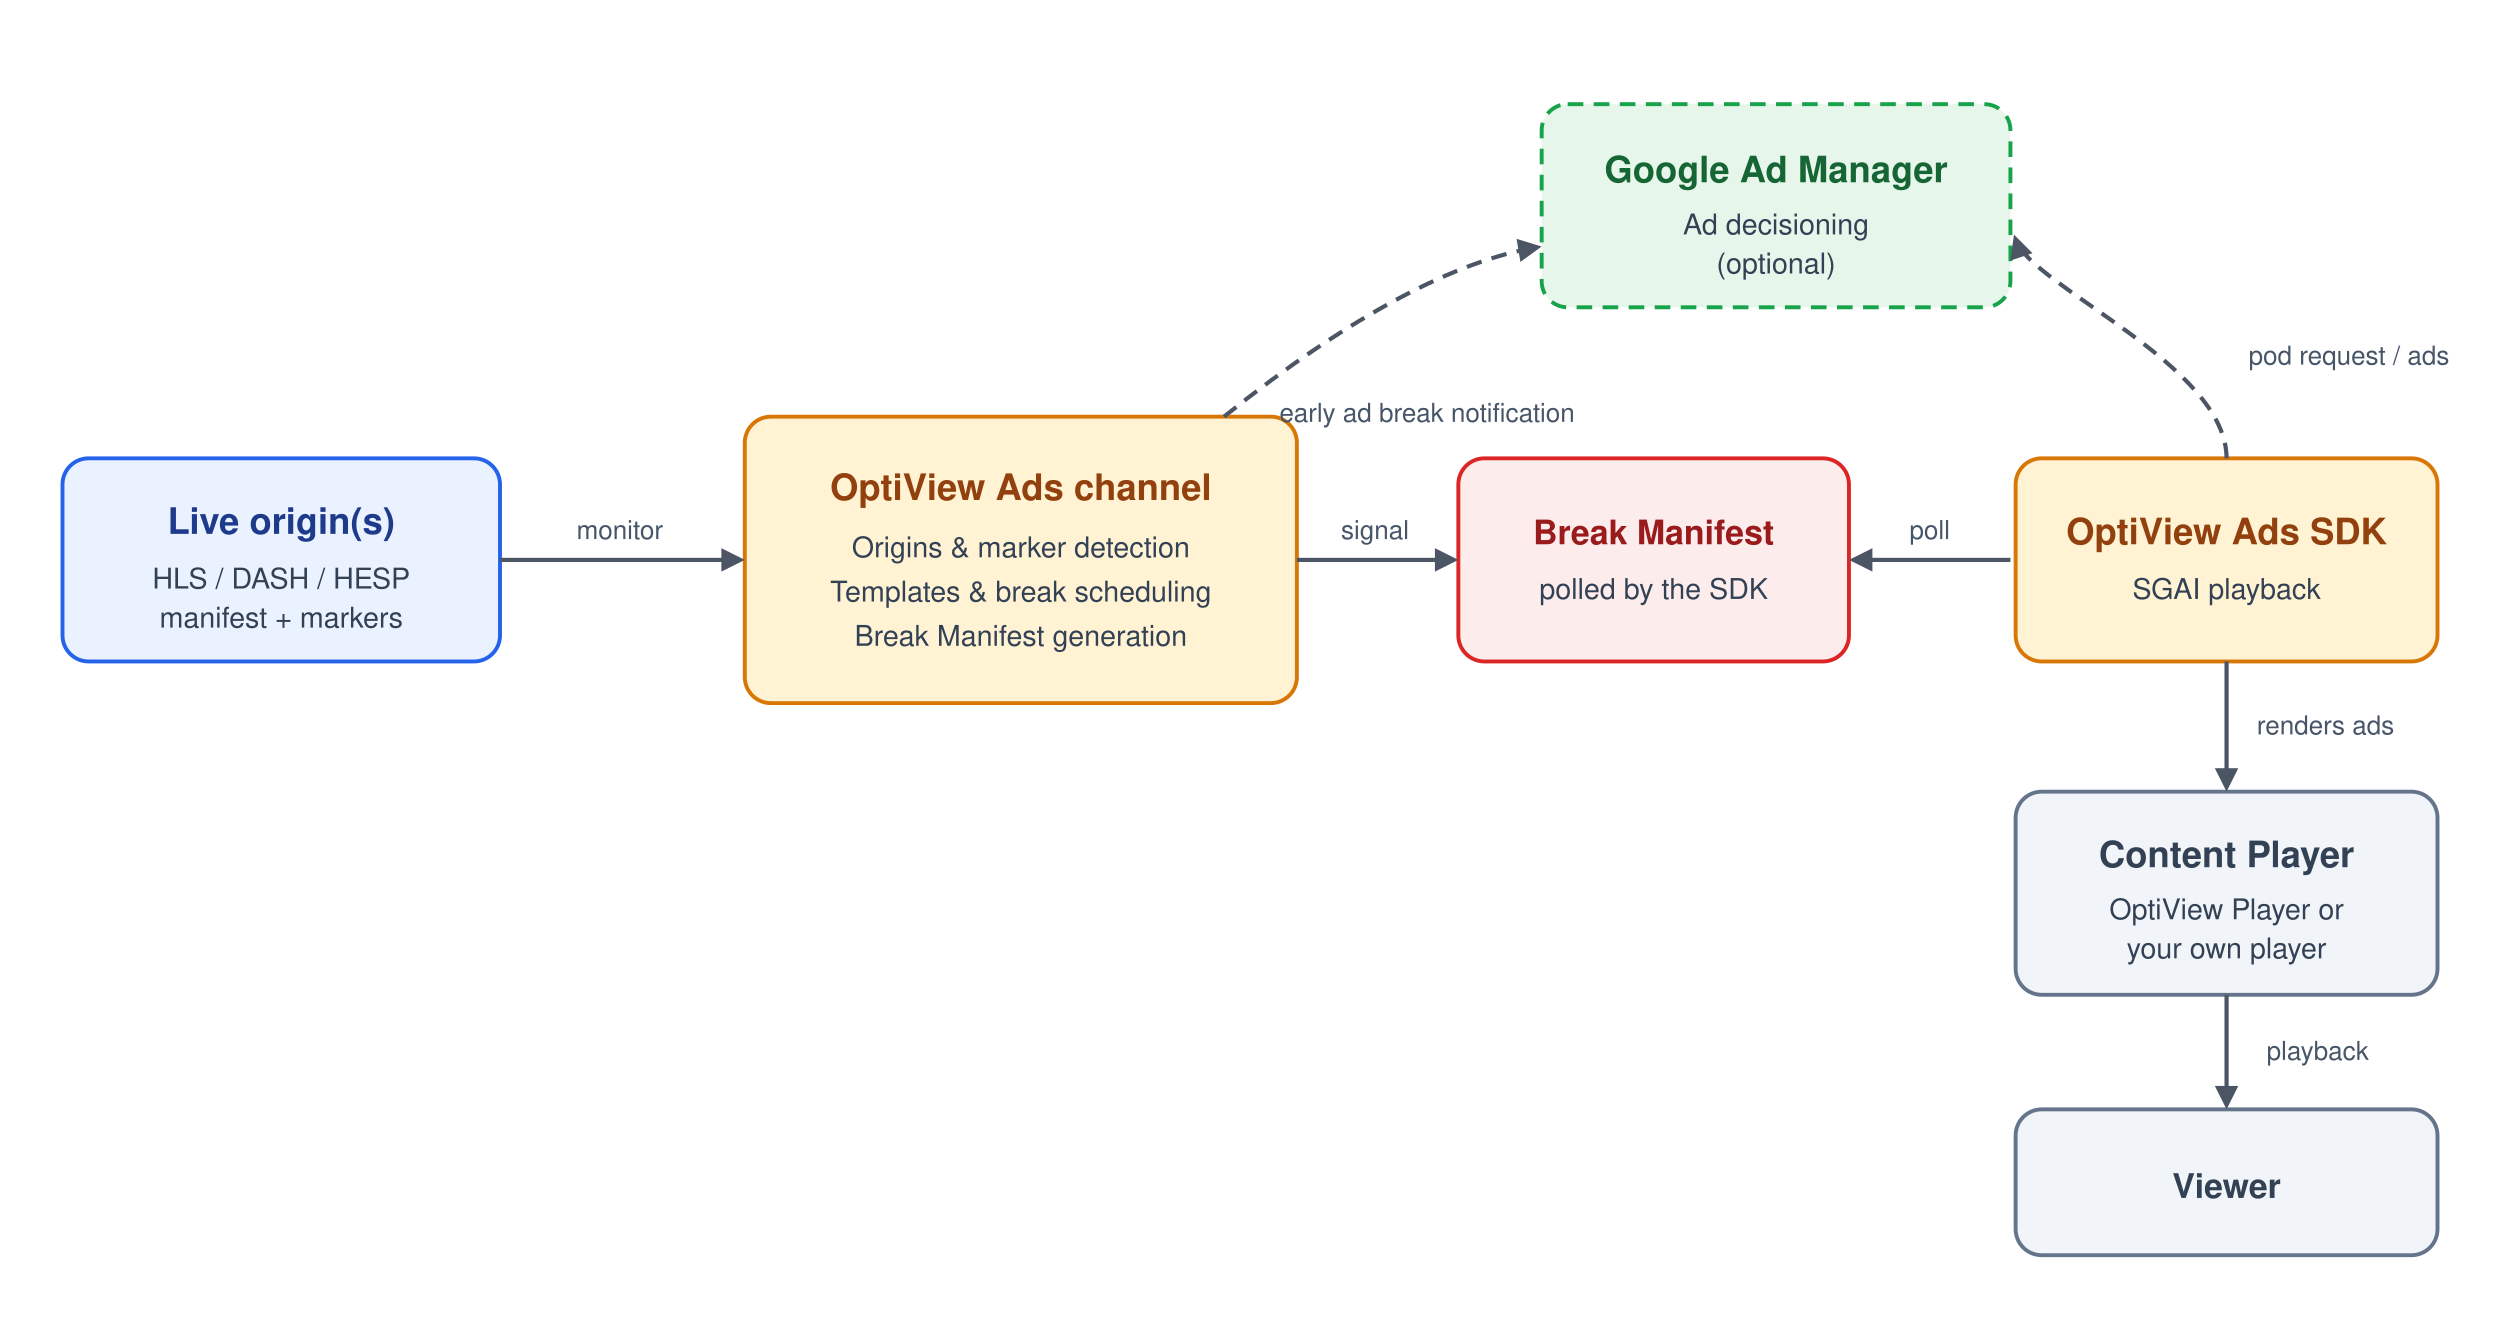
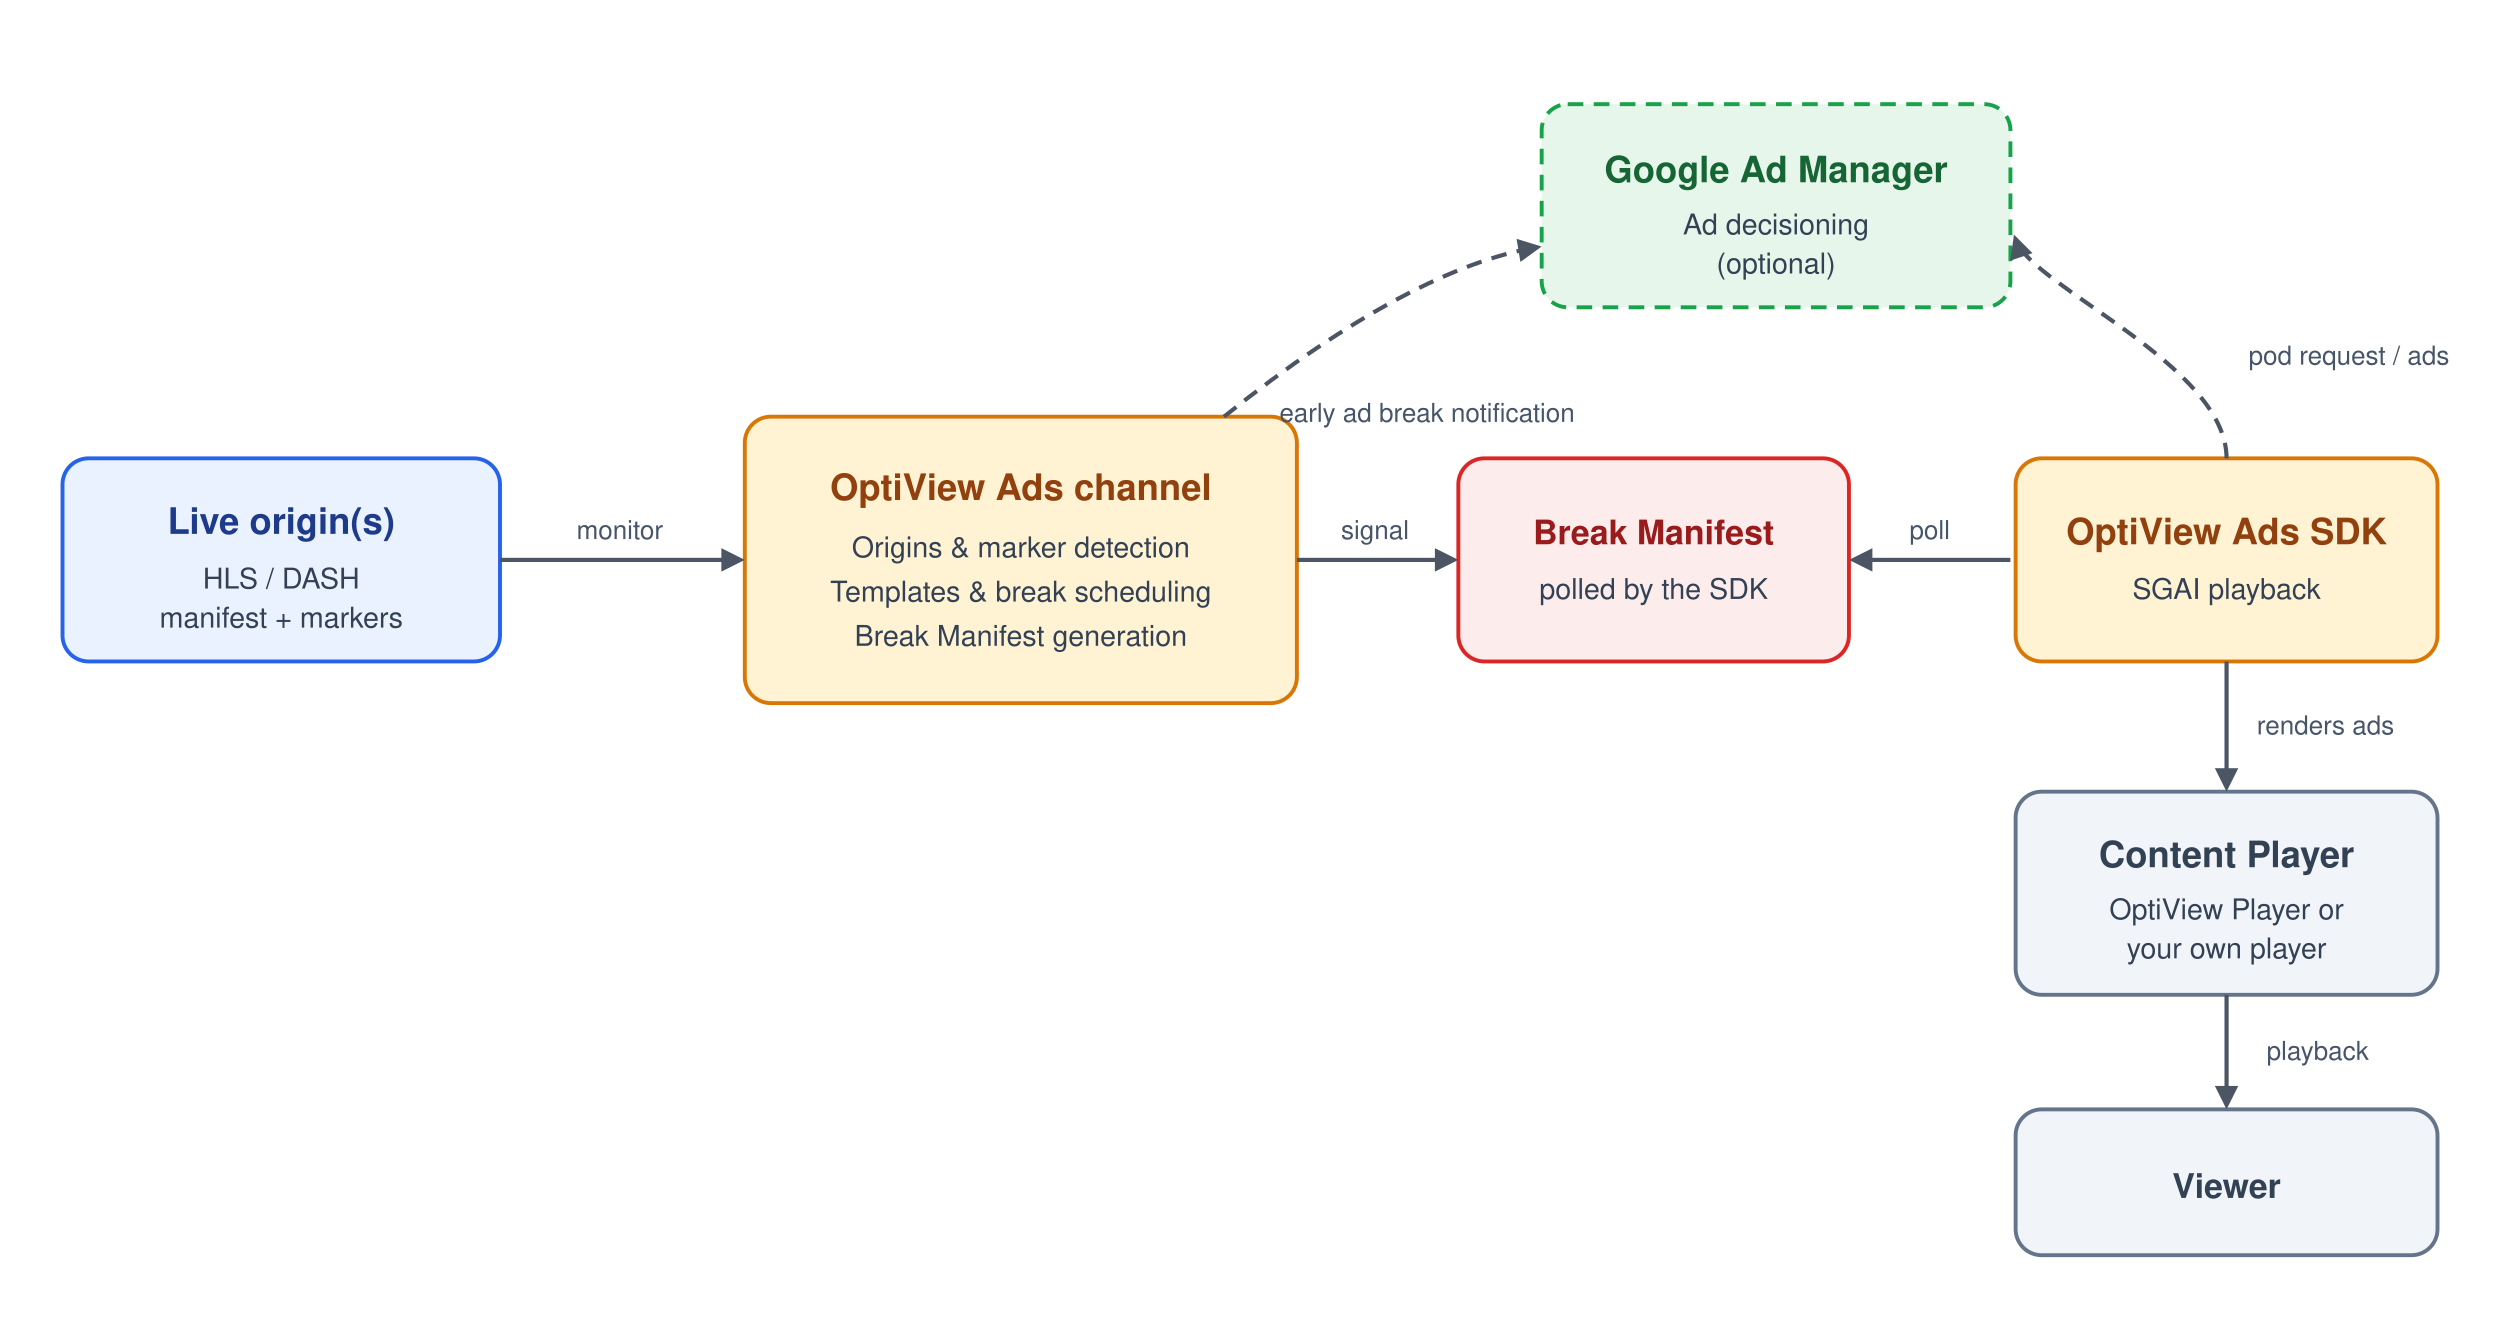
<svg xmlns="http://www.w3.org/2000/svg" width="960" height="510" viewBox="0 0 960 510" fill="none" font-family="Helvetica, Arial, sans-serif">
  <defs>
    <marker id="arrow-light" markerWidth="9" markerHeight="9" refX="7" refY="4.5" orient="auto" markerUnits="userSpaceOnUse">
      <path d="M0 0 L9 4.5 L0 9 z" fill="#4B5563" />
    </marker>
  </defs>
  <rect x="24" y="176" width="168" height="78" rx="10" fill="#EAF2FF" stroke="#2563EB" stroke-width="1.5" />
  <text x="108" y="205" text-anchor="middle" font-size="14" font-weight="700" fill="#1E3A8A">Live origin(s)</text>
-   <text x="108" y="226" text-anchor="middle" font-size="11" fill="#334155">HLS / DASH / HESP</text>
+   <text x="108" y="226" text-anchor="middle" font-size="11" fill="#334155">HLS / DASH</text>
  <text x="108" y="241" text-anchor="middle" font-size="11" fill="#334155">manifest + markers</text>
  <rect x="286" y="160" width="212" height="110" rx="10" fill="#FFF3D4" stroke="#D97706" stroke-width="1.5" />
  <text x="392" y="192" text-anchor="middle" font-size="14" font-weight="700" fill="#92400E">OptiView Ads channel</text>
  <text x="392" y="214" text-anchor="middle" font-size="11" fill="#334155">Origins &amp; marker detection</text>
  <text x="392" y="231" text-anchor="middle" font-size="11" fill="#334155">Templates &amp; break scheduling</text>
  <text x="392" y="248" text-anchor="middle" font-size="11" fill="#334155">Break Manifest generation</text>
  <rect x="592" y="40" width="180" height="78" rx="10" fill="#E7F6EA" stroke="#16A34A" stroke-width="1.5" stroke-dasharray="6 4" />
  <text x="682" y="70" text-anchor="middle" font-size="14" font-weight="700" fill="#166534">Google Ad Manager</text>
  <text x="682" y="90" text-anchor="middle" font-size="11" fill="#334155">Ad decisioning</text>
  <text x="682" y="105" text-anchor="middle" font-size="11" fill="#334155">(optional)</text>
  <rect x="560" y="176" width="150" height="78" rx="10" fill="#FDECEC" stroke="#DC2626" stroke-width="1.5" />
  <text x="635" y="209" text-anchor="middle" font-size="13" font-weight="700" fill="#991B1B">Break Manifest</text>
  <text x="635" y="230" text-anchor="middle" font-size="11" fill="#334155">polled by the SDK</text>
  <rect x="774" y="176" width="162" height="78" rx="10" fill="#FFF3D4" stroke="#D97706" stroke-width="1.5" />
  <text x="855" y="209" text-anchor="middle" font-size="14" font-weight="700" fill="#92400E">OptiView Ads SDK</text>
  <text x="855" y="230" text-anchor="middle" font-size="11" fill="#334155">SGAI playback</text>
  <rect x="774" y="304" width="162" height="78" rx="10" fill="#F1F5F9" stroke="#64748B" stroke-width="1.5" />
  <text x="855" y="333" text-anchor="middle" font-size="14" font-weight="700" fill="#334155">Content Player</text>
  <text x="855" y="353" text-anchor="middle" font-size="11" fill="#334155">OptiView Player or</text>
  <text x="855" y="368" text-anchor="middle" font-size="11" fill="#334155">your own player</text>
  <rect x="774" y="426" width="162" height="56" rx="10" fill="#F1F5F9" stroke="#64748B" stroke-width="1.5" />
  <text x="855" y="460" text-anchor="middle" font-size="13" font-weight="700" fill="#334155">Viewer</text>
  <line x1="192" y1="215" x2="284" y2="215" stroke="#4B5563" stroke-width="1.6" marker-end="url(#arrow-light)" />
  <text x="238" y="207" text-anchor="middle" font-size="10" fill="#475569">monitor</text>
  <path d="M470 160 C520 120, 560 100, 590 95" stroke="#4B5563" stroke-width="1.6" fill="none" stroke-dasharray="6 4" marker-end="url(#arrow-light)" />
  <text x="548" y="162" text-anchor="middle" font-size="10" fill="#475569">early ad break notification</text>
  <line x1="498" y1="215" x2="558" y2="215" stroke="#4B5563" stroke-width="1.6" marker-end="url(#arrow-light)" />
  <text x="528" y="207" text-anchor="middle" font-size="10" fill="#475569">signal</text>
  <line x1="772" y1="215" x2="712" y2="215" stroke="#4B5563" stroke-width="1.6" marker-end="url(#arrow-light)" />
  <text x="741" y="207" text-anchor="middle" font-size="10" fill="#475569">poll</text>
  <path d="M855 176 C855 140, 780 110, 774 92" stroke="#4B5563" stroke-width="1.6" fill="none" stroke-dasharray="6 4" marker-end="url(#arrow-light)" />
  <text x="902" y="140" text-anchor="middle" font-size="10" fill="#475569">pod request / ads</text>
  <line x1="855" y1="254" x2="855" y2="302" stroke="#4B5563" stroke-width="1.6" marker-end="url(#arrow-light)" />
  <text x="893" y="282" text-anchor="middle" font-size="10" fill="#475569">renders ads</text>
  <line x1="855" y1="382" x2="855" y2="424" stroke="#4B5563" stroke-width="1.6" marker-end="url(#arrow-light)" />
  <text x="890" y="407" text-anchor="middle" font-size="10" fill="#475569">playback</text>
</svg>
